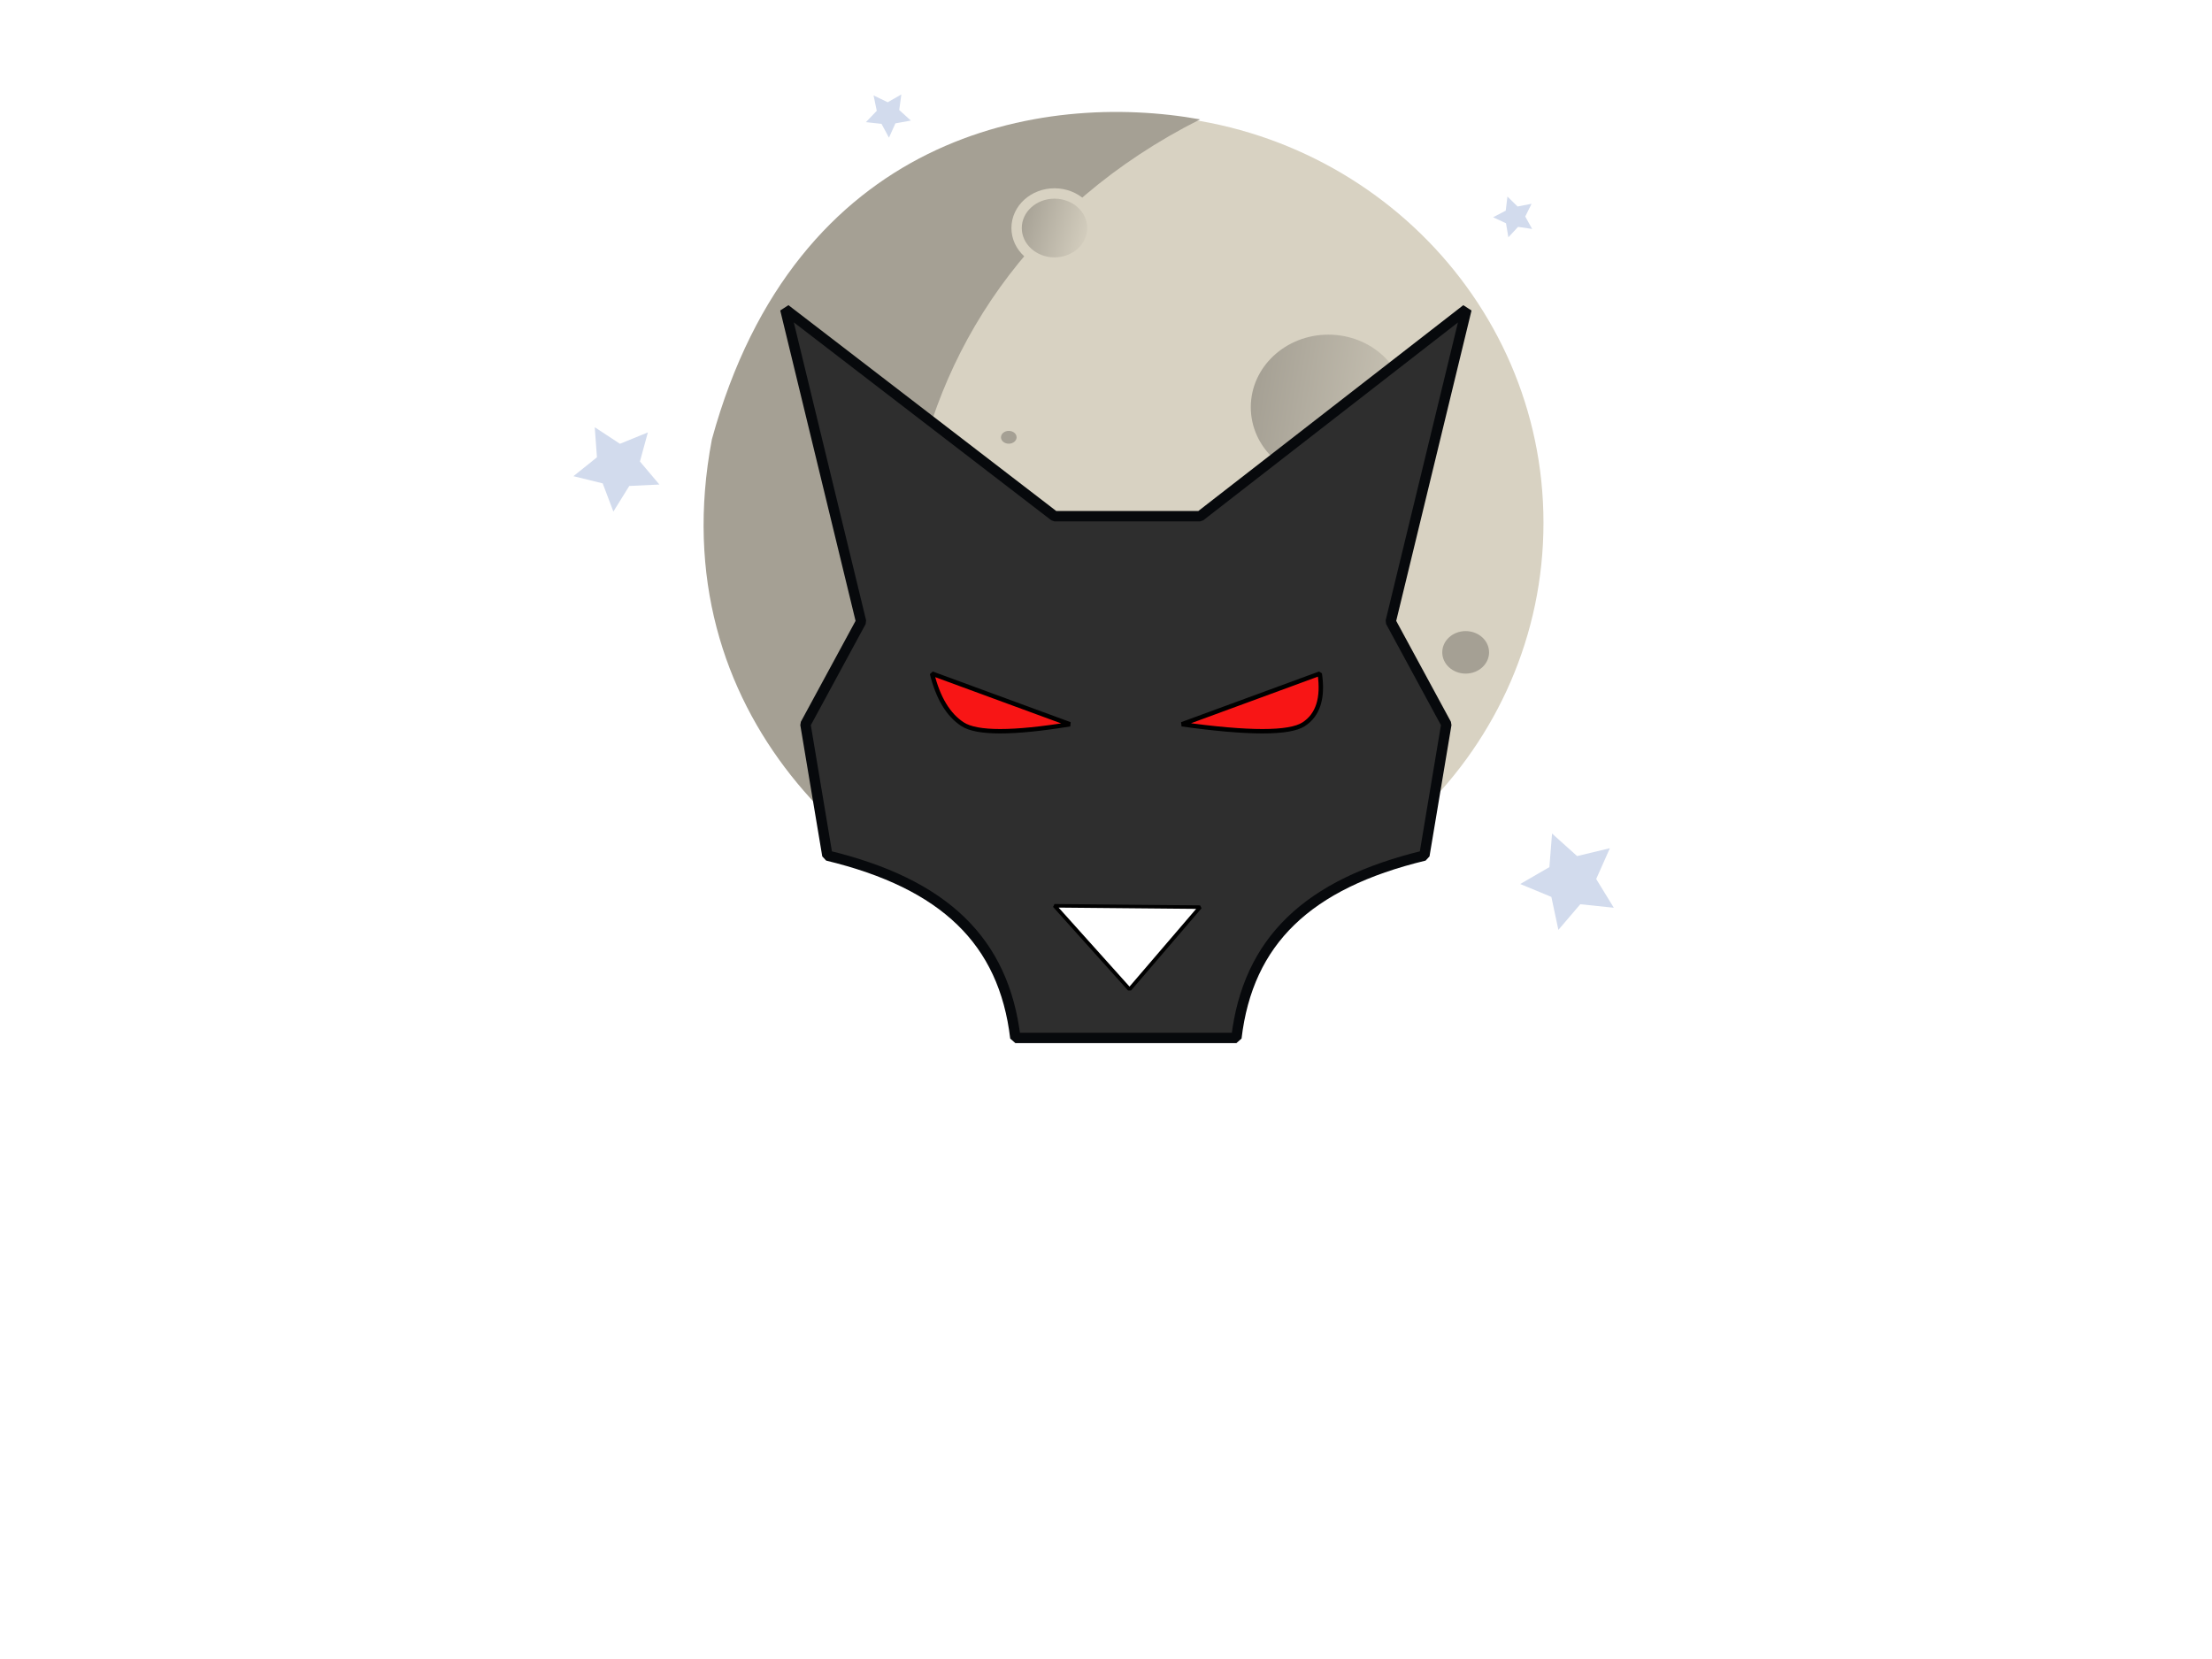
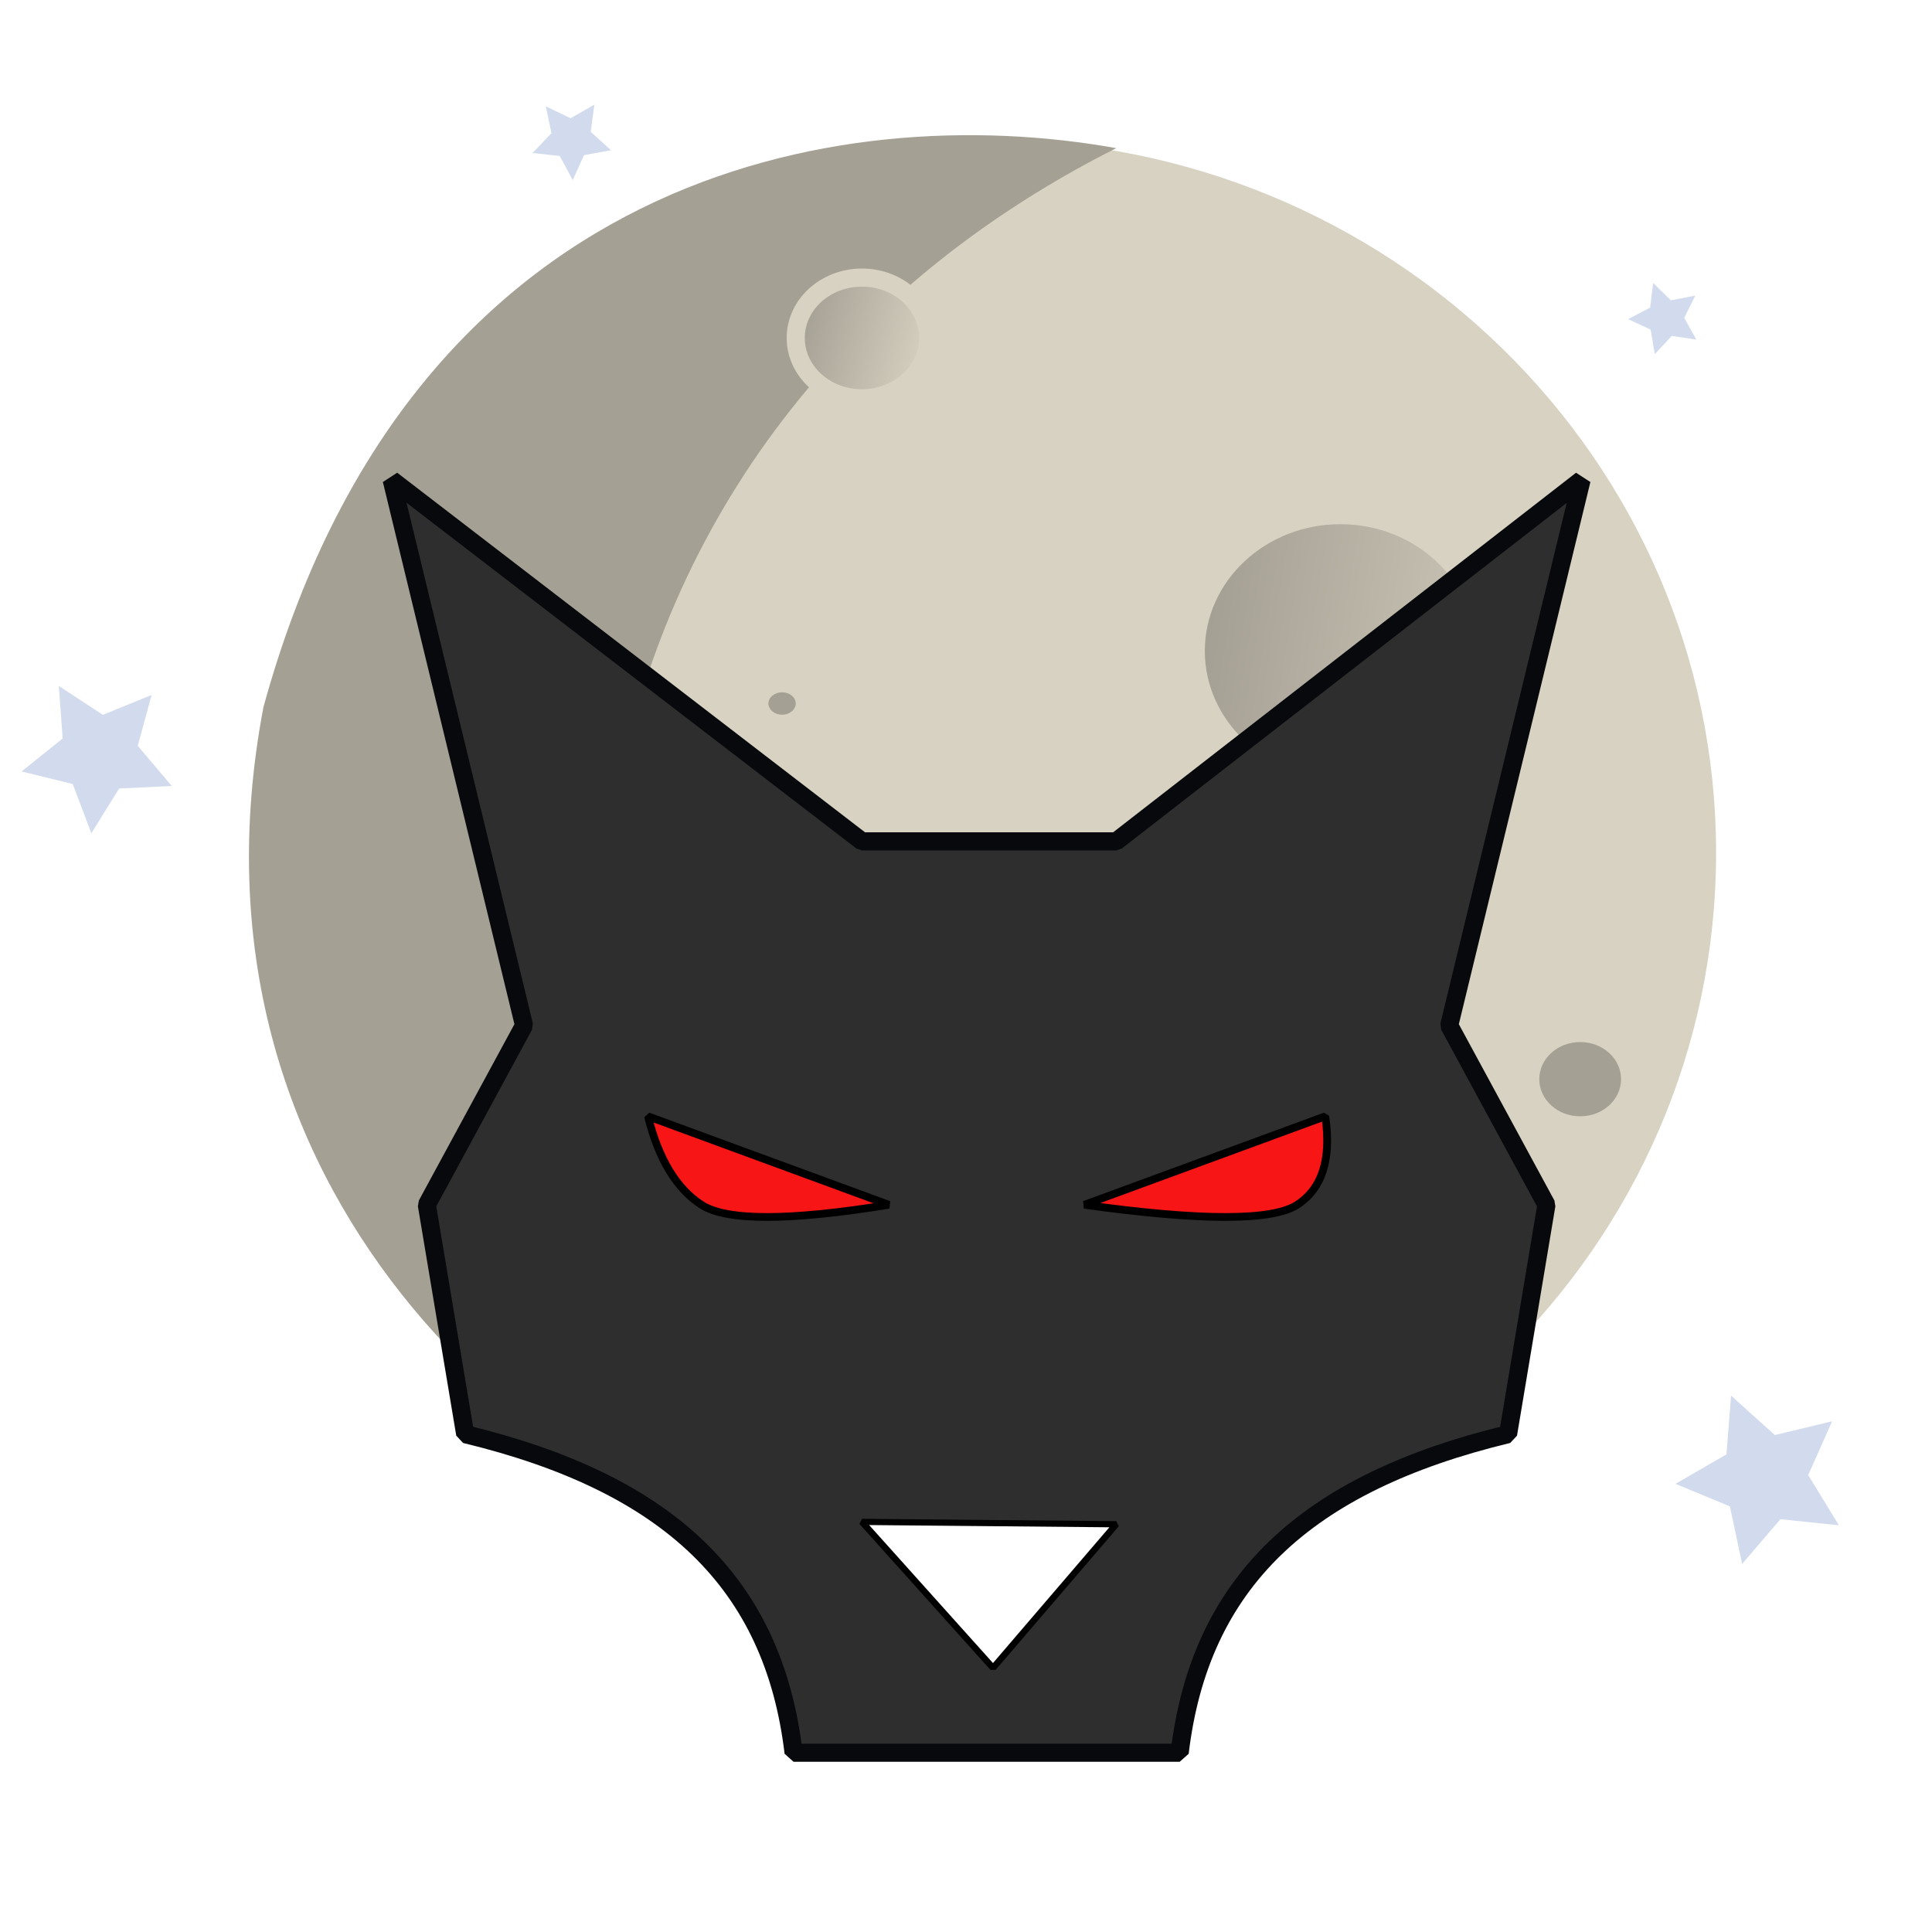
- <svg xmlns="http://www.w3.org/2000/svg" id="epjM9JfgsKF1" viewBox="0 0 640 480" shape-rendering="geometricPrecision" text-rendering="geometricPrecision">
+ <svg xmlns="http://www.w3.org/2000/svg" id="ecGF1ftvP9A1" viewBox="0 0 320 320" shape-rendering="geometricPrecision" text-rendering="geometricPrecision">
  <defs>
-     <linearGradient id="epjM9JfgsKF3-fill" x1="0" y1="0.5" x2="1.385" y2="0.707" spreadMethod="pad" gradientUnits="objectBoundingBox">
-       <stop id="epjM9JfgsKF3-fill-0" offset="0%" stop-color="rgb(165,160,148)" />
-       <stop id="epjM9JfgsKF3-fill-1" offset="100%" stop-color="rgb(216,210,194)" />
+     <linearGradient id="ecGF1ftvP9A3-fill" x1="0" y1="0.5" x2="1.385" y2="0.707" spreadMethod="pad" gradientUnits="objectBoundingBox" gradientTransform="matrix(1 0 0 1 0 0)">
+       <stop id="ecGF1ftvP9A3-fill-0" offset="0%" stop-color="rgb(165,160,148)" />
+       <stop id="ecGF1ftvP9A3-fill-1" offset="100%" stop-color="rgb(216,210,194)" />
    </linearGradient>
-     <linearGradient id="epjM9JfgsKF17-fill" x1="0" y1="0.5" x2="1" y2="0.751" spreadMethod="pad" gradientUnits="objectBoundingBox">
-       <stop id="epjM9JfgsKF17-fill-0" offset="0%" stop-color="rgb(165,160,148)" />
-       <stop id="epjM9JfgsKF17-fill-1" offset="100%" stop-color="rgb(216,210,194)" />
+     <linearGradient id="ecGF1ftvP9A17-fill" x1="0" y1="0.5" x2="1" y2="0.751" spreadMethod="pad" gradientUnits="objectBoundingBox" gradientTransform="matrix(1 0 0 1 0 0)">
+       <stop id="ecGF1ftvP9A17-fill-0" offset="0%" stop-color="rgb(165,160,148)" />
+       <stop id="ecGF1ftvP9A17-fill-1" offset="100%" stop-color="rgb(216,210,194)" />
    </linearGradient>
  </defs>
-   <ellipse id="epjM9JfgsKF2" rx="131.656" ry="130.962" transform="matrix(0.917701 0 0 0.901825 325.7531 151.2521)" fill="rgb(216,210,194)" stroke="none" stroke-width="0" stroke-miterlimit="1" />
-   <ellipse id="epjM9JfgsKF3" rx="22.45" ry="20.994" transform="matrix(1 0 0 1 384.3432 117.817)" fill="url(#epjM9JfgsKF3-fill)" stroke="none" stroke-width="0" stroke-miterlimit="1" />
-   <path id="epjM9JfgsKF4" d="M132.213,404.368C181.951,402.709,251.43,365.859,253.034,286.263C247.505,196.848,180.54,170.749,133.882,169.392C221.289,237.626,203.617,351.976,132.213,404.368" transform="matrix(-0.978563 -0.20595 -0.210898 1.002071 513.9541 -107.6323)" fill="rgb(165,160,148)" stroke="none" stroke-width="1.28" stroke-miterlimit="1" />
-   <path id="epjM9JfgsKF5" d="M299.49,300.307L357.728,300.307C361.06,272.265,378.309,255.702,412.121,247.54Q412.121,247.54,418.474,209.549L402.372,179.846L424.298,89.482L346.401,149.356L304.288,149.356L227.209,89.482L249.134,179.846L233.032,209.549Q239.385,247.54,239.385,247.54C273.197,255.702,290.446,272.265,293.778,300.307L352.017,300.307" transform="matrix(-1 0 0 1 651.5063 0.000003)" fill="rgb(46,46,46)" stroke="rgb(7,9,12)" stroke-width="3" stroke-miterlimit="1" />
-   <path id="epjM9JfgsKF6" d="" transform="matrix(1 0 0 1 0.000005 0.000002)" fill="none" stroke="rgb(63,87,135)" stroke-width="1.28" stroke-miterlimit="1" />
-   <path id="epjM9JfgsKF7" d="" transform="matrix(-1 0 0 1 636.0844 0.000002)" fill="none" stroke="rgb(63,87,135)" stroke-width="1.28" stroke-miterlimit="1" />
-   <path id="epjM9JfgsKF8" d="M324.703,288.969L299.49,258.712L348.401,259.2L324.703,288.969Z" transform="matrix(0.861004 0 0 0.799471 47.24343 55.24013)" fill="rgb(255,255,255)" stroke="rgb(0,0,0)" stroke-width="1.28" stroke-miterlimit="1" />
-   <path id="epjM9JfgsKF9" d="M309.563,209.549Q269.662,194.894,269.662,194.894Q272.294,205.507,278.51,209.549Q284.726,213.59,309.563,209.549Z" fill="rgb(248,21,21)" stroke="rgb(0,0,0)" stroke-width="1.28" stroke-miterlimit="1" />
-   <path id="epjM9JfgsKF10" d="M309.563,209.549Q269.662,194.894,269.662,194.894Q268.094,205.507,274.31,209.549Q280.526,213.59,309.563,209.549Z" transform="matrix(-1 0 0 1 651.5063 0.000004)" fill="rgb(248,21,21)" stroke="rgb(0,0,0)" stroke-width="1.28" stroke-miterlimit="1" />
-   <polygon id="epjM9JfgsKF11" points="0,-6.839 2.01,-2.766 6.504,-2.113 3.252,1.057 4.02,5.533 0,3.419 -4.02,5.533 -3.252,1.057 -6.504,-2.113 -2.01,-2.766 0,-6.839" transform="matrix(0.829236 0.558898 -0.558898 0.829236 256.9621 33.00017)" fill="rgb(210,219,237)" stroke="none" stroke-width="0" stroke-miterlimit="1" />
-   <polygon id="epjM9JfgsKF12" points="0,-14.687 4.316,-5.941 13.968,-4.538 6.984,2.269 8.633,11.882 0,7.343 -8.633,11.882 -6.984,2.269 -13.968,-4.538 -4.316,-5.941 0,-14.687" transform="matrix(0.639656 0.768661 -0.768661 0.639656 454.5015 254.8045)" fill="rgb(210,219,237)" stroke="none" stroke-width="0" stroke-miterlimit="1" />
-   <polygon id="epjM9JfgsKF13" points="0,-13.138 3.861,-5.315 12.495,-4.06 6.248,2.03 7.722,10.629 0,6.569 -7.722,10.629 -6.248,2.03 -12.495,-4.06 -3.861,-5.315 0,-13.138" transform="matrix(0.748481 0.663157 -0.663157 0.748481 178.7374 134.9393)" fill="rgb(210,219,237)" stroke="none" stroke-width="0" stroke-miterlimit="1" />
-   <polygon id="epjM9JfgsKF14" points="0,-6.2 1.822,-2.508 5.897,-1.916 2.948,0.958 3.644,5.016 0,3.1 -3.644,5.016 -2.948,0.958 -5.897,-1.916 -1.822,-2.508 0,-6.2" transform="matrix(0.606165 0.795339 -0.795339 0.606165 438.2 62.71511)" fill="rgb(210,219,237)" stroke="none" stroke-width="0" stroke-miterlimit="1" />
-   <path id="epjM9JfgsKF15" d="" fill="none" stroke="rgb(63,87,135)" stroke-width="1.28" stroke-miterlimit="1" />
-   <path id="epjM9JfgsKF16" d="" fill="none" stroke="rgb(63,87,135)" stroke-width="1.28" stroke-miterlimit="1" />
-   <ellipse id="epjM9JfgsKF17" rx="10.971" ry="9.995" transform="matrix(1 0 0 1 305.1052 65.97338)" fill="url(#epjM9JfgsKF17-fill)" stroke="rgb(216,210,194)" stroke-width="3" stroke-miterlimit="1" />
-   <ellipse id="epjM9JfgsKF18" rx="6.772" ry="6.151" transform="matrix(1 0 0 1 424.0619 188.7436)" fill="rgb(165,160,148)" stroke="none" stroke-width="0" stroke-miterlimit="1" />
-   <ellipse id="epjM9JfgsKF19" rx="2.261" ry="1.856" transform="matrix(1 0 0 1 291.8732 126.5209)" fill="rgb(165,160,148)" stroke="none" stroke-width="0" stroke-miterlimit="1" />
-   <path id="epjM9JfgsKF20" d="" fill="none" stroke="rgb(63,87,135)" stroke-width="1.28" stroke-miterlimit="1" />
-   <path id="epjM9JfgsKF21" d="" fill="none" stroke="rgb(63,87,135)" stroke-width="1.28" />
-   <path id="epjM9JfgsKF22" d="" fill="none" stroke="rgb(63,87,135)" stroke-width="1.28" />
+   <ellipse id="ecGF1ftvP9A2" rx="131.656" ry="130.962" transform="matrix(0.917701 0 0 0.901825 163.4172 141.2533)" fill="rgb(216,210,194)" stroke="none" stroke-width="0" stroke-miterlimit="1" />
+   <ellipse id="ecGF1ftvP9A3" rx="22.45" ry="20.994" transform="matrix(1 0 0 1 222.0072 107.8183)" fill="url(#ecGF1ftvP9A3-fill)" stroke="none" stroke-width="0" stroke-miterlimit="1" />
+   <path id="ecGF1ftvP9A4" d="M132.213,404.368C181.951,402.709,251.43,365.859,253.034,286.263C247.505,196.848,180.54,170.749,133.882,169.392C221.289,237.626,203.617,351.976,132.213,404.368" transform="matrix(-0.978563 -0.20595 -0.210898 1.00207 351.6182 -117.6307)" fill="rgb(165,160,148)" stroke="none" stroke-width="1.28" stroke-miterlimit="1" />
+   <path id="ecGF1ftvP9A5" d="M299.49,300.307L357.728,300.307C361.06,272.265,378.309,255.702,412.121,247.54Q412.121,247.54,418.474,209.549L402.372,179.846L424.298,89.482L346.401,149.356L304.288,149.356L227.209,89.482L249.134,179.846L233.032,209.549Q239.385,247.54,239.385,247.54C273.197,255.702,290.446,272.265,293.778,300.307L352.017,300.307" transform="matrix(-1 0 0 1 489.1702 -9.998666)" fill="rgb(46,46,46)" stroke="rgb(7,9,12)" stroke-width="3" stroke-miterlimit="1" />
+   <path id="ecGF1ftvP9A6" d="" transform="matrix(1 0 0 1 0.000005 0.000002)" fill="none" stroke="rgb(63,87,135)" stroke-width="1.28" stroke-miterlimit="1" />
+   <path id="ecGF1ftvP9A7" d="" transform="matrix(-1 0 0 1 636.084 0.000002)" fill="none" stroke="rgb(63,87,135)" stroke-width="1.28" stroke-miterlimit="1" />
+   <path id="ecGF1ftvP9A8" d="M324.703,288.969L299.49,258.712L348.401,259.2L324.703,288.969Z" transform="matrix(0.861004 0 0 0.799471 -115.0924 45.24143)" fill="rgb(255,255,255)" stroke="rgb(0,0,0)" stroke-width="1.28" stroke-miterlimit="1" />
+   <path id="ecGF1ftvP9A9" d="M309.563,209.549Q269.662,194.894,269.662,194.894Q272.294,205.507,278.51,209.549Q284.726,213.59,309.563,209.549Z" transform="matrix(1 0 0 1 -162.3358 -9.998669)" fill="rgb(248,21,21)" stroke="rgb(0,0,0)" stroke-width="1.28" stroke-miterlimit="1" />
+   <path id="ecGF1ftvP9A10" d="M309.563,209.549Q269.662,194.894,269.662,194.894Q268.094,205.507,274.31,209.549Q280.526,213.59,309.563,209.549Z" transform="matrix(-1 0 0 1 489.1702 -9.998665)" fill="rgb(248,21,21)" stroke="rgb(0,0,0)" stroke-width="1.28" stroke-miterlimit="1" />
+   <polygon id="ecGF1ftvP9A11" points="0,-6.839 2.01,-2.766 6.504,-2.113 3.252,1.057 4.02,5.533 0,3.419 -4.02,5.533 -3.252,1.057 -6.504,-2.113 -2.01,-2.766 0,-6.839" transform="matrix(0.829236 0.558898 -0.558898 0.829236 94.6262 23.00153)" fill="rgb(210,219,237)" stroke="none" stroke-width="0" stroke-miterlimit="1" />
+   <polygon id="ecGF1ftvP9A12" points="0,-14.687 4.316,-5.941 13.968,-4.538 6.984,2.269 8.633,11.882 0,7.343 -8.633,11.882 -6.984,2.269 -13.968,-4.538 -4.316,-5.941 0,-14.687" transform="matrix(0.639656 0.768661 -0.768661 0.639656 292.1662 244.8053)" fill="rgb(210,219,237)" stroke="none" stroke-width="0" stroke-miterlimit="1" />
+   <polygon id="ecGF1ftvP9A13" points="0,-13.138 3.861,-5.315 12.495,-4.06 6.248,2.03 7.722,10.629 0,6.569 -7.722,10.629 -6.248,2.03 -12.495,-4.06 -3.861,-5.315 0,-13.138" transform="matrix(0.748481 0.663157 -0.663157 0.748481 16.4012 124.9403)" fill="rgb(210,219,237)" stroke="none" stroke-width="0" stroke-miterlimit="1" />
+   <polygon id="ecGF1ftvP9A14" points="0,-6.2 1.822,-2.508 5.897,-1.916 2.948,0.958 3.644,5.016 0,3.1 -3.644,5.016 -2.948,0.958 -5.897,-1.916 -1.822,-2.508 0,-6.2" transform="matrix(0.606165 0.795339 -0.795339 0.606165 275.8642 52.71643)" fill="rgb(210,219,237)" stroke="none" stroke-width="0" stroke-miterlimit="1" />
+   <path id="ecGF1ftvP9A15" d="" fill="none" stroke="rgb(63,87,135)" stroke-width="1.28" stroke-miterlimit="1" />
+   <path id="ecGF1ftvP9A16" d="" fill="none" stroke="rgb(63,87,135)" stroke-width="1.28" stroke-miterlimit="1" />
+   <ellipse id="ecGF1ftvP9A17" rx="10.971" ry="9.995" transform="matrix(1 0 0 1 142.7692 55.97473)" fill="url(#ecGF1ftvP9A17-fill)" stroke="rgb(216,210,194)" stroke-width="3" stroke-miterlimit="1" />
+   <ellipse id="ecGF1ftvP9A18" rx="6.772" ry="6.151" transform="matrix(1 0 0 1 261.7262 178.7453)" fill="rgb(165,160,148)" stroke="none" stroke-width="0" stroke-miterlimit="1" />
+   <ellipse id="ecGF1ftvP9A19" rx="2.261" ry="1.856" transform="matrix(1 0 0 1 129.5372 116.5223)" fill="rgb(165,160,148)" stroke="none" stroke-width="0" stroke-miterlimit="1" />
+   <path id="ecGF1ftvP9A20" d="" fill="none" stroke="rgb(63,87,135)" stroke-width="1.28" stroke-miterlimit="1" />
+   <path id="ecGF1ftvP9A21" d="" fill="none" stroke="rgb(63,87,135)" stroke-width="1.28" />
+   <path id="ecGF1ftvP9A22" d="" fill="none" stroke="rgb(63,87,135)" stroke-width="1.28" />
</svg>
